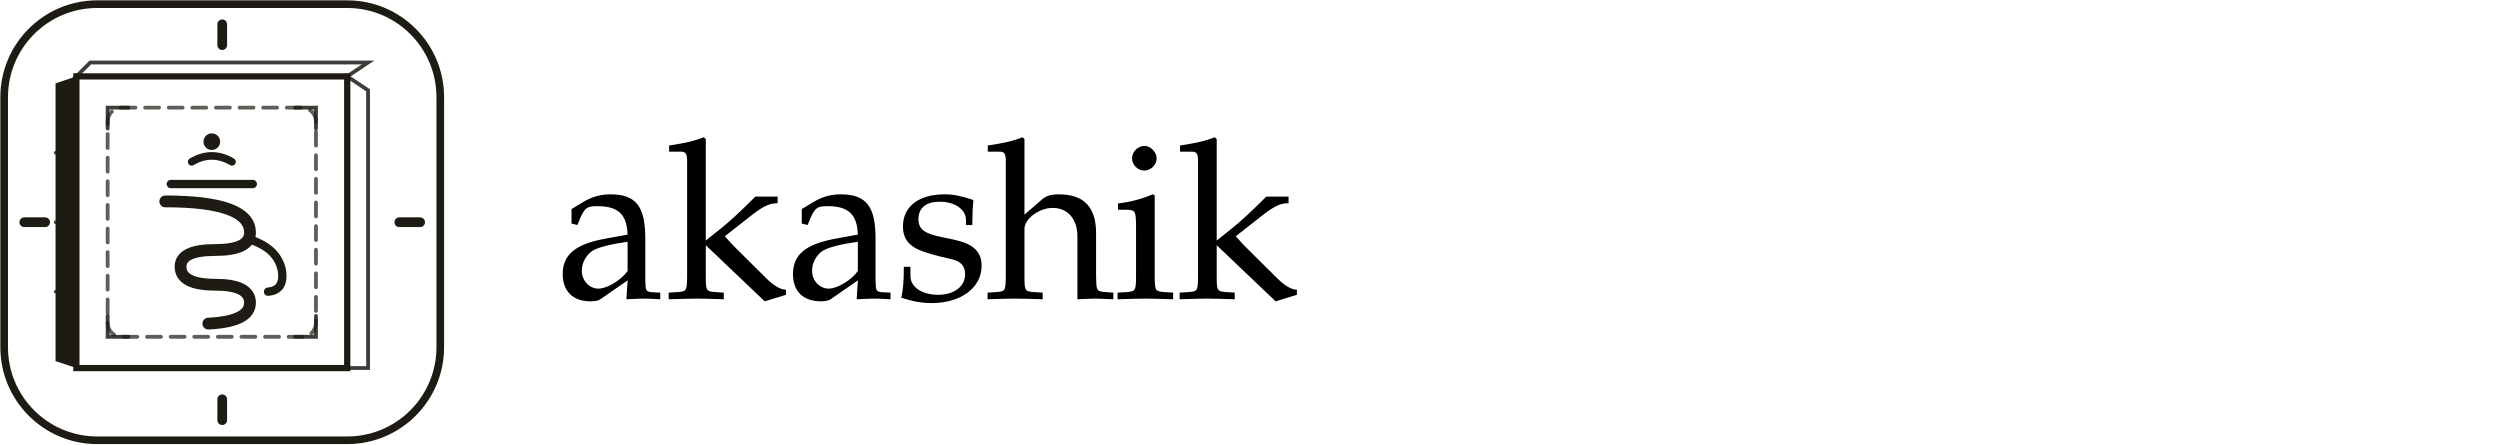
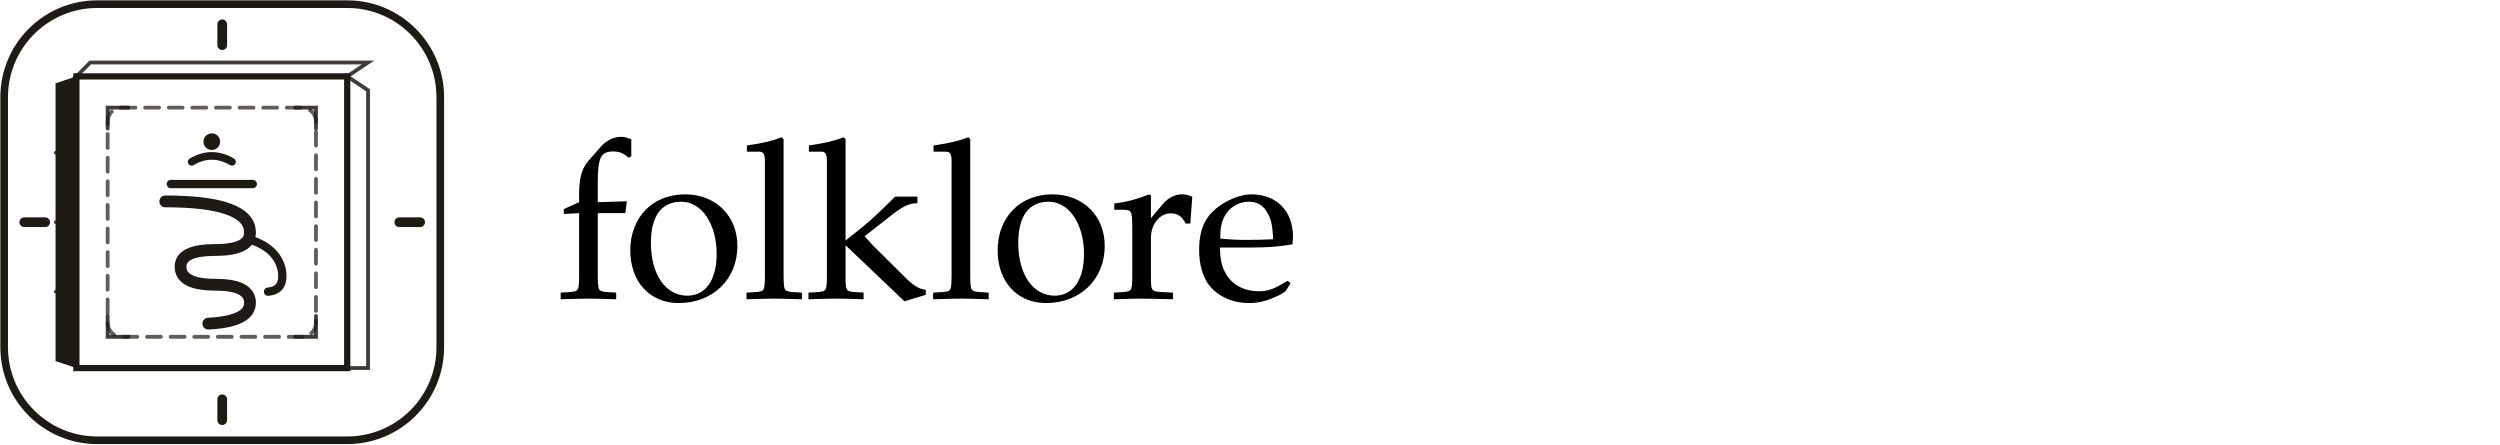
- <svg xmlns="http://www.w3.org/2000/svg" viewBox="0 0 360 64" width="360" height="64" role="img" aria-label="akashik">
+ <svg xmlns="http://www.w3.org/2000/svg" viewBox="0 0 360 64" width="360" height="64" role="img" aria-label="folklore">
  <defs>
    <style>
      .wm-text {
        font-family: 'Fraunces','EB Garamond','Iowan Old Style','Palatino Linotype',Georgia,serif;
        font-weight: 500;
        font-size: 32px;
        letter-spacing: -0.012em;
        fill: currentColor;
      }
    </style>
  </defs>
  <g color="#1e1a14" stroke-linecap="round">
    <rect x="0.6" y="0.6" width="62.8" height="62.8" rx="13.4" fill="none" stroke="currentColor" stroke-width="1.1" />
    <g stroke="currentColor" stroke-width="1.4" fill="none">
      <line x1="32" y1="3.5" x2="32" y2="6.5" />
      <line x1="60.5" y1="32" x2="57.5" y2="32" />
      <line x1="32" y1="60.5" x2="32" y2="57.5" />
      <line x1="3.5" y1="32" x2="6.5" y2="32" />
    </g>
    <path d="M 50 11 L 53 13 L 53 53 L 50 53 Z" fill="none" stroke="currentColor" stroke-width="0.55" opacity="0.85" />
    <path d="M 13 9 L 53 9 L 50 11 L 11 11 Z" fill="none" stroke="currentColor" stroke-width="0.55" opacity="0.85" />
    <path d="M 8 12 L 11 11 L 11 53 L 8 52 Z" fill="currentColor" />
    <path d="M 11 11 L 50 11 L 50 53 L 11 53 Z" fill="none" stroke="currentColor" stroke-width="0.9" />
    <g stroke="currentColor" stroke-width="0.5" opacity="0.8">
      <line x1="8" y1="22" x2="11" y2="22" />
      <line x1="8" y1="32" x2="11" y2="32" />
      <line x1="8" y1="42" x2="11" y2="42" />
    </g>
    <rect x="15.5" y="15.5" width="30" height="33" rx="2" fill="none" stroke="currentColor" stroke-width="0.55" stroke-dasharray="2 1.4" opacity="0.7" />
    <g stroke="currentColor" stroke-width="0.55" fill="none" opacity="0.85">
      <path d="M 15.5 18.5 L 15.5 15.5 L 18.5 15.5" />
      <path d="M 42.5 15.5 L 45.5 15.5 L 45.5 18.5" />
      <path d="M 15.5 45.5 L 15.5 48.5 L 18.5 48.5" />
      <path d="M 42.5 48.5 L 45.5 48.5 L 45.5 45.5" />
    </g>
    <circle cx="30.5" cy="20.4" r="1.2" fill="currentColor" />
    <path d="M 27.6 23.3 Q 30.5 21.6 33.4 23.3" fill="none" stroke="currentColor" stroke-width="1.1" />
    <path d="M 24.6 26.5 L 36.4 26.5" stroke="currentColor" stroke-width="1.2" fill="none" />
    <path d="M 23.8 29 Q 36 29 36 33.5 Q 36 36 31 36 Q 26 36 26 38.4 Q 26 41 31 41 Q 36 41 36 43.6 Q 36 46.3 30 46.6" fill="none" stroke="currentColor" stroke-width="1.7" />
    <path d="M 36 34.5 Q 40 35.8 40.6 39 Q 41 41.8 38.6 42" fill="none" stroke="currentColor" stroke-width="1.2" />
  </g>
-   <text x="80" y="43" class="wm-text">akashik</text>
+   <text x="80" y="43" class="wm-text">folklore</text>
</svg>
